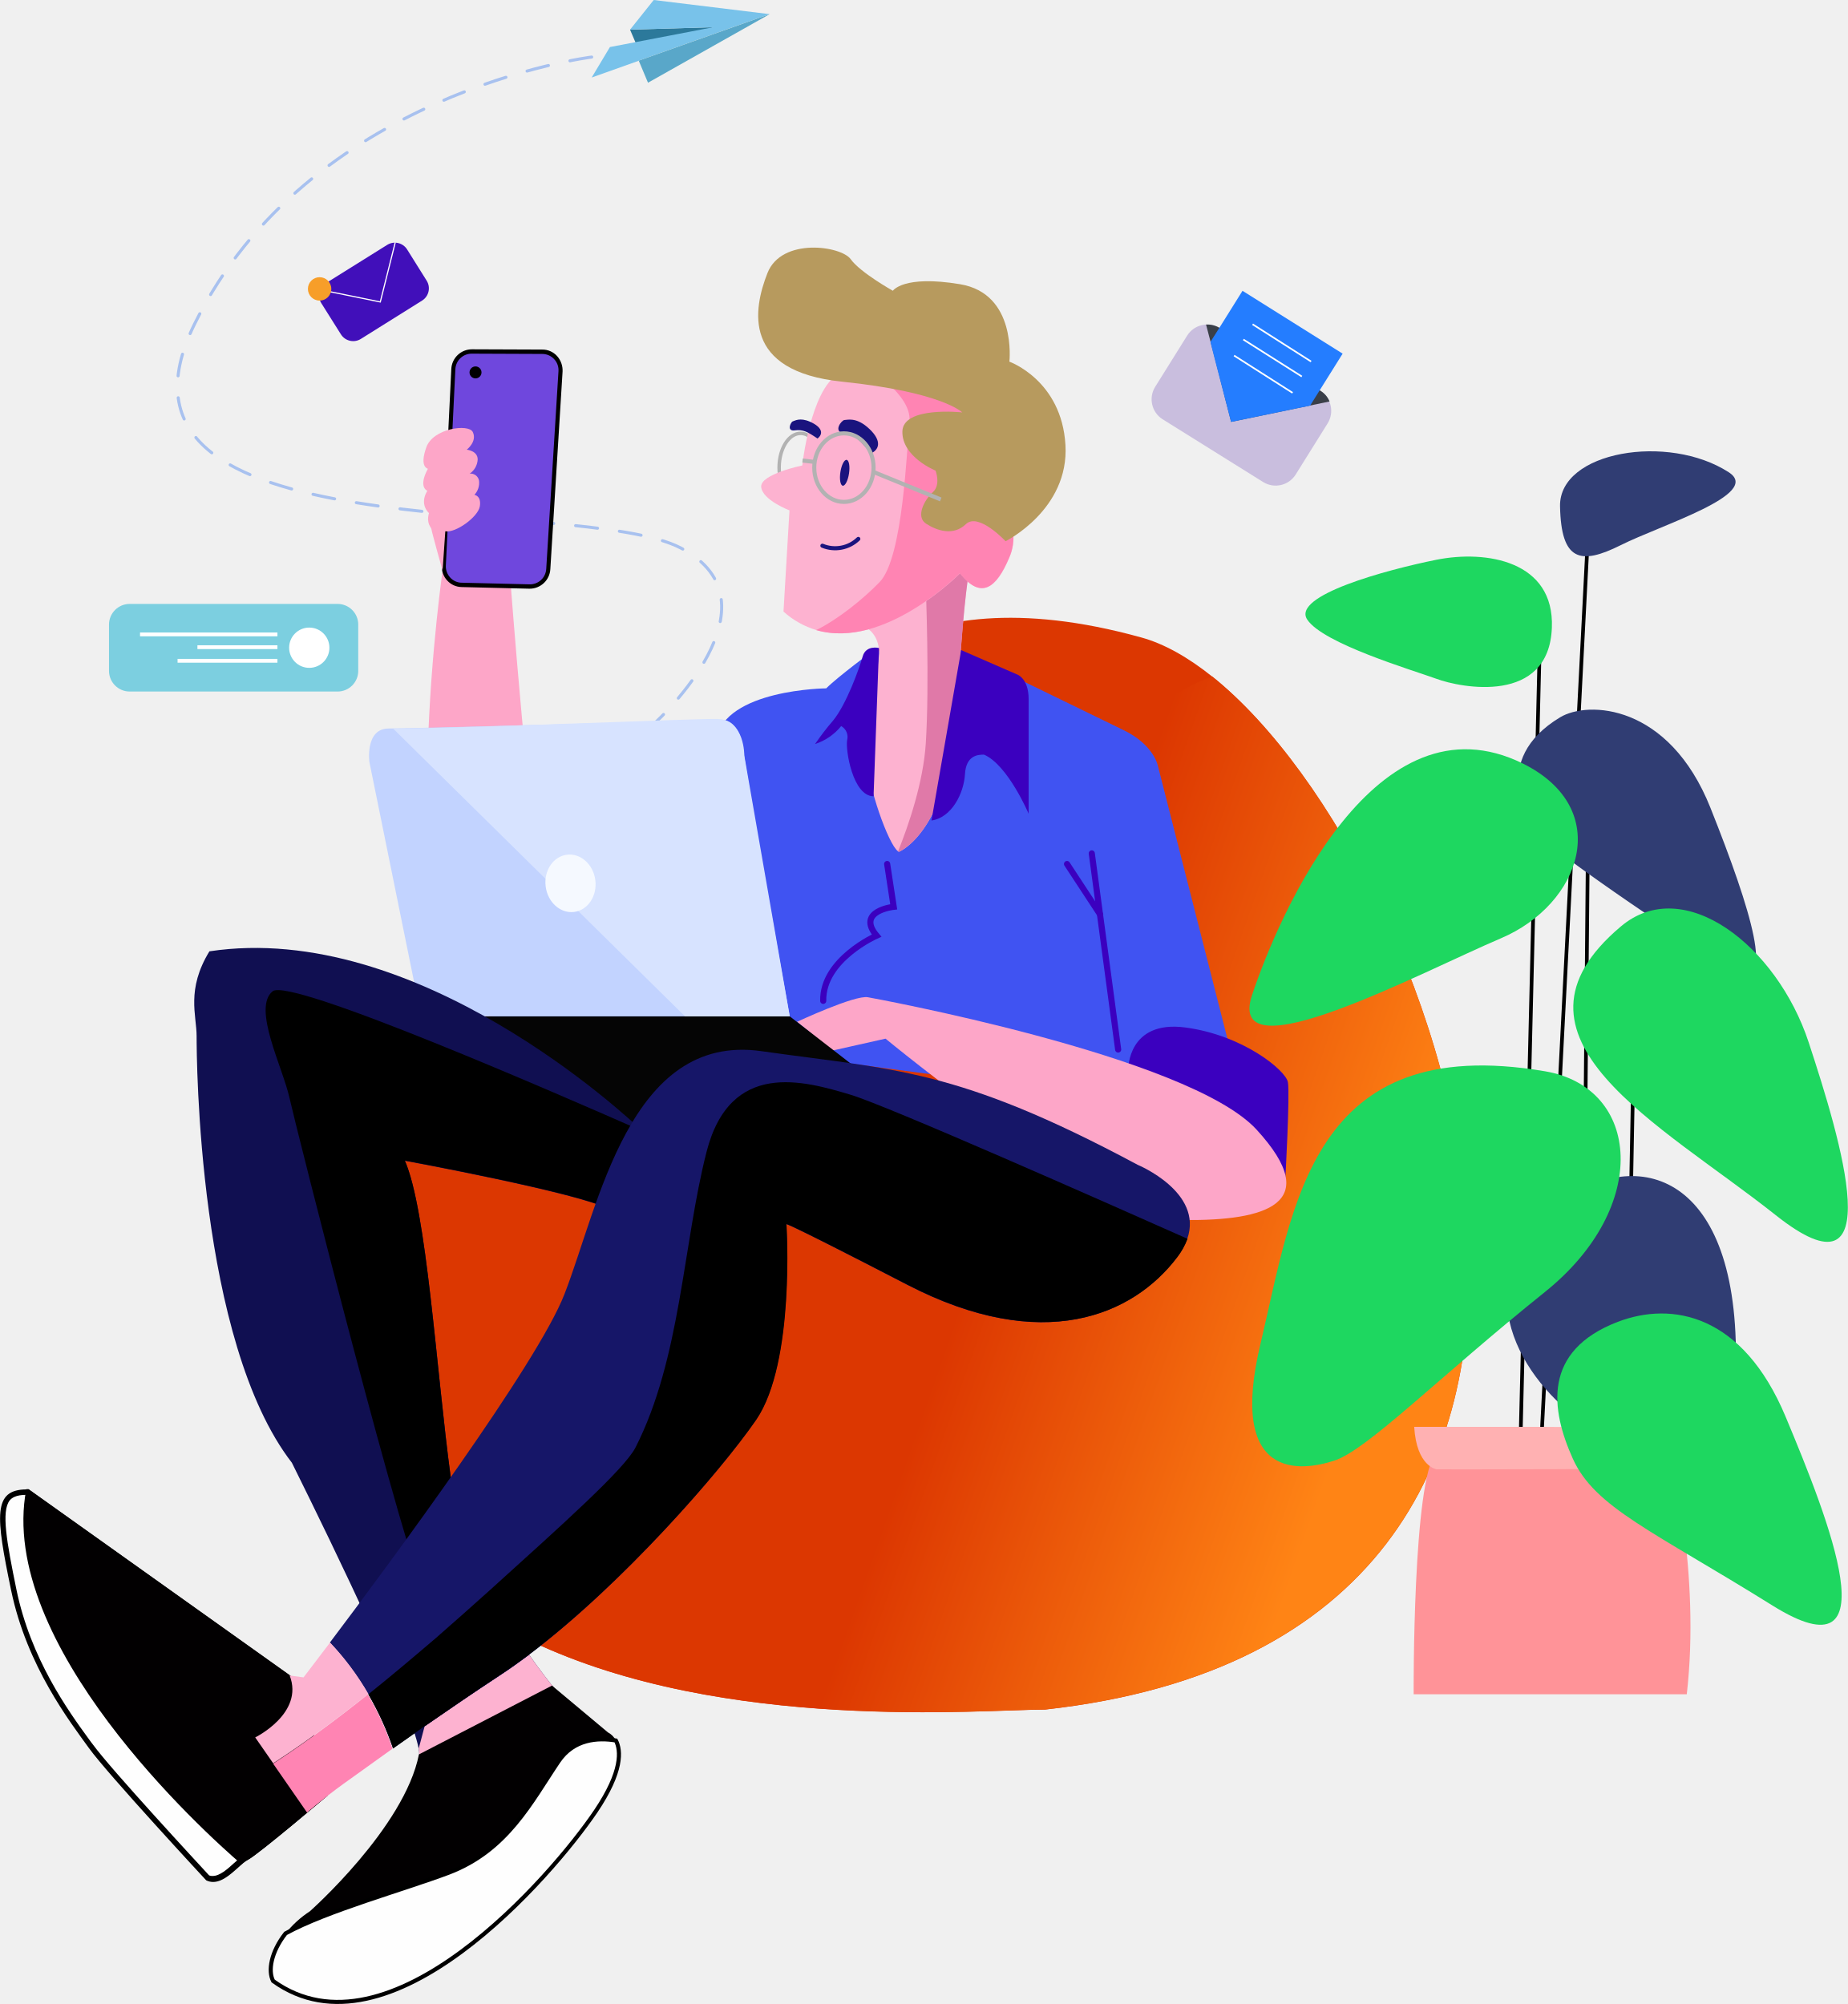
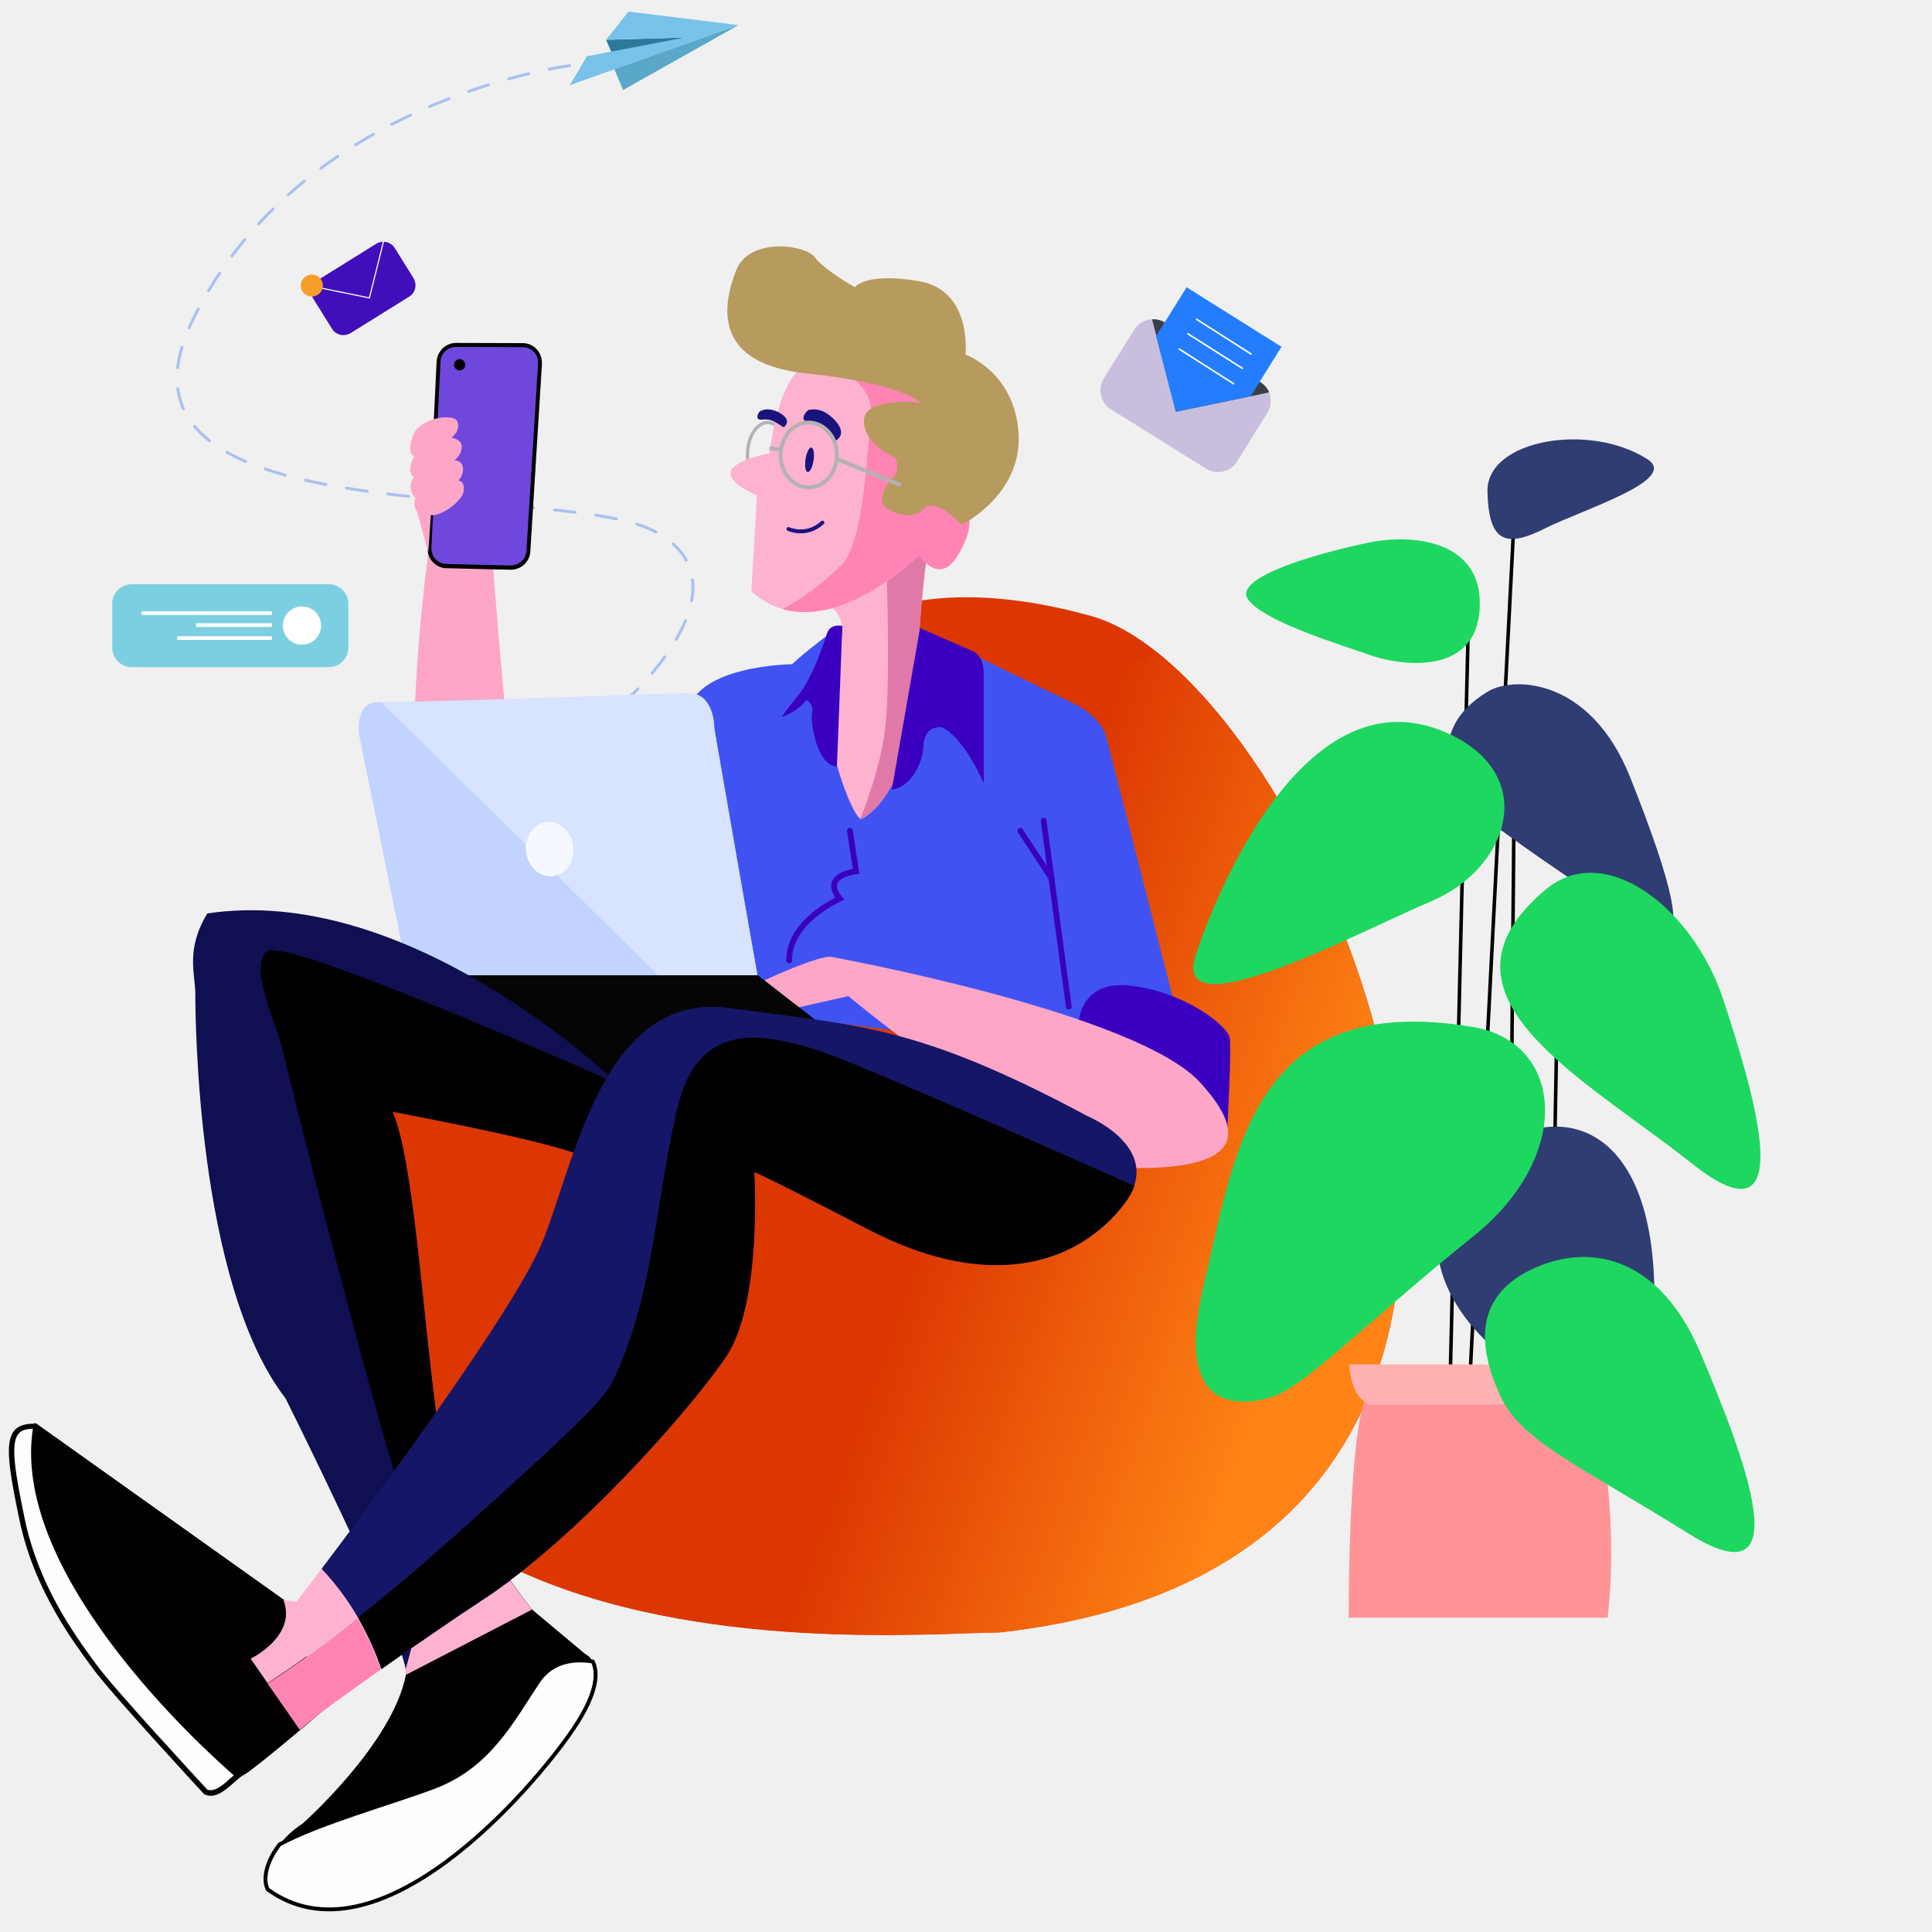
- <svg xmlns="http://www.w3.org/2000/svg" viewBox="0 0 906.58 983.35">
-   <defs>
-     <style>.cls-1{fill:#c9bede;}.cls-2{fill:#3a3f48;}.cls-3{fill:#247dff;}.cls-30,.cls-34,.cls-35,.cls-36,.cls-38,.cls-4,.cls-43,.cls-5{fill:none;}.cls-4,.cls-43{stroke:#fff;}.cls-29,.cls-30,.cls-35,.cls-36,.cls-4,.cls-43{stroke-miterlimit:10;}.cls-4{stroke-width:0.81px;}.cls-5{stroke:#a8c1ef;stroke-width:1.5px;stroke-dasharray:10.82;}.cls-34,.cls-36,.cls-38,.cls-5{stroke-linecap:round;}.cls-34,.cls-38,.cls-5{stroke-linejoin:round;}.cls-6,.cls-7{fill:#e4f2ea;}.cls-6{opacity:0.7;isolation:isolate;}.cls-8{fill:#2c799b;}.cls-9{fill:#78c2ea;}.cls-10{fill:#59a7c9;}.cls-11{fill:#7ccfe0;}.cls-12{fill:#fff;}.cls-13{fill:#fda6c8;}.cls-14{fill:#6f47dd;}.cls-15{fill:#dc3701;}.cls-16{fill:url(#linear-gradient);}.cls-17{fill:#4053f2;}.cls-18{fill:#3b00bf;}.cls-19{fill:#fdb2d0;}.cls-20{fill:#e079a8;}.cls-21{fill:#050505;}.cls-22{fill:#c2d3ff;}.cls-23{fill:#d7e3ff;}.cls-24{fill:#f5f9ff;}.cls-25{fill:#100f51;}.cls-26{fill:#161668;}.cls-27,.cls-29{fill:#fefefe;}.cls-28{fill:#020001;}.cls-29,.cls-38{stroke:#000;}.cls-29,.cls-34,.cls-35{stroke-width:2px;}.cls-30,.cls-35{stroke:#b2b2b2;}.cls-30{stroke-width:1.71px;}.cls-31{fill:#ff84b3;}.cls-32{fill:#1a137e;}.cls-33{fill:#b79a5e;}.cls-34{stroke:#1a137e;}.cls-36{stroke:#3b00bf;stroke-width:3px;}.cls-37{fill:#ff9398;}.cls-38{stroke-width:1.82px;}.cls-39{fill:#303d73;}.cls-40{fill:#ffb1b2;}.cls-41{fill:#1ed760;}.cls-42{fill:#410fba;}.cls-43{stroke-width:0.57px;}.cls-44{fill:#f79e29;}</style>
-     <linearGradient id="linear-gradient" x1="691.04" y1="454.71" x2="896.96" y2="382.6" gradientTransform="matrix(-1, 0, 0, 1, 1384.96, 208)" gradientUnits="userSpaceOnUse">
-       <stop offset="0.09" stop-color="#ff8415" />
-       <stop offset="1" stop-color="#dc3701" />
-     </linearGradient>
-   </defs>
-   <g id="Layer_2" data-name="Layer 2">
-     <g id="Layer_1-2" data-name="Layer 1">
-       <g id="Layer_2-2" data-name="Layer 2">
-         <path class="cls-1" d="M582.49,164.59a11.59,11.59,0,0,1,15.88-3.6l49.39,30.83a11.61,11.61,0,0,1,3.61,15.89l-15.75,25.23a11.6,11.6,0,0,1-15.89,3.6L570.34,205.7a11.59,11.59,0,0,1-3.6-15.88Z" />
-         <path class="cls-2" d="M596,175.67,604,207l31.64-6.54L652.3,197a11.08,11.08,0,0,0-4.4-5.21L598.51,161a11.57,11.57,0,0,0-6.81-1.74Z" />
-         <polygon class="cls-3" points="598.24 160.85 598.24 160.85 593.84 167.79 593.84 167.79 593.84 167.79 593.84 167.79 595.84 175.67 603.98 207.04 635.62 200.5 642.83 199.03 643.09 198.5 643.09 198.5 658.71 173.53 609.59 142.7 598.24 160.85" />
-         <line class="cls-4" x1="614.53" y1="159.12" x2="643.23" y2="177.4" />
-         <line class="cls-4" x1="609.99" y1="166.59" x2="638.69" y2="184.75" />
-         <line class="cls-4" x1="605.45" y1="174.47" x2="634.15" y2="192.76" />
-         <path class="cls-5" d="M290.29,28S151.46,45.25,95.39,159.12,283.21,242,334.2,269s-12.28,85.16-12.28,85.16" />
-         <polyline class="cls-6" points="317.92 40.58 377.59 6.94 313.38 29.77" />
-         <polygon class="cls-7" points="349.95 13.35 314.85 28.03 309.11 14.55 349.95 13.35" />
-         <polygon class="cls-8" points="349.95 13.35 314.85 28.03 309.11 14.55 349.95 13.35" />
-         <polygon class="cls-9" points="290.29 38.04 299.23 23.09 349.95 13.35 309.11 14.55 320.72 0 377.59 6.94 290.29 38.04" />
-         <polygon class="cls-7" points="313.38 29.77 317.92 40.58 377.59 6.94 313.38 29.77" />
-         <polygon class="cls-10" points="313.38 29.77 317.92 40.58 377.59 6.94 313.38 29.77" />
-         <path class="cls-11" d="M53.48,306.49a10.14,10.14,0,0,1,10.14-10.15h102a10.14,10.14,0,0,1,10.14,10.15v22.69a10.14,10.14,0,0,1-10.14,10.15h-102a10.14,10.14,0,0,1-10.14-10.15Z" />
-         <circle class="cls-12" cx="151.73" cy="317.83" r="9.88" />
-         <rect class="cls-12" x="68.7" y="310.36" width="67.41" height="1.87" />
-         <rect class="cls-12" x="96.86" y="316.63" width="39.25" height="1.87" />
-         <rect class="cls-12" x="87.12" y="323.31" width="48.99" height="1.87" />
-         <path class="cls-13" d="M369,372.7c6.41,8.54-22.16,45.12-22.16,45.12s-76.62,122.94-115.46,76.35-13.89-216.78-13.89-216.78l32.71,4.8s10.41,137.9,15.48,143.9,95.85-71.81,95.85-71.81A42.49,42.49,0,0,0,369,372.7Z" />
-         <path class="cls-14" d="M266,172.6l-34.44-.13a9,9,0,0,0-9.21,8.67l-4.67,96.25a9.1,9.1,0,0,0,8.94,9.61l33.11.8a9,9,0,0,0,9.34-8.54l6-96.92A9.23,9.23,0,0,0,266,172.6Z" />
-         <path d="M259.72,288.87l-33.11-.8a9.83,9.83,0,0,1-7.21-3.21,10.15,10.15,0,0,1-2.67-7.47l4.68-96.25a10.14,10.14,0,0,1,10.14-9.74h0l34.44.13a9.61,9.61,0,0,1,7.34,3.21,10.61,10.61,0,0,1,2.67,7.6l-6,96.92a10.16,10.16,0,0,1-10.28,9.61ZM223.41,181.14l-4.67,96.25a8.09,8.09,0,0,0,2.13,6,7.65,7.65,0,0,0,5.74,2.54l33.11.8a8,8,0,0,0,8.27-7.61l6-96.91h0a7.81,7.81,0,0,0-2.14-6,7.94,7.94,0,0,0-5.87-2.53l-34.57-.14h0A8,8,0,0,0,223.41,181.14Z" />
-         <circle cx="233.29" cy="182.74" r="2.94" />
-         <path class="cls-13" d="M209.12,219.59c-3.47,9.74.81,10.41.81,10.41-4.94,9.21-.27,10.81-.27,10.81-4.14,6.81.8,10.95.8,10.95-1.47,5.2,1.2,7.07,1.2,7.87s5.47,20.43,5.47,20.43l1.34-19.36c5.07.94,16.15-7.07,16.95-12.28s-2.67-5.61-2.67-5.61a8.6,8.6,0,0,0,2.27-6.94,4.2,4.2,0,0,0-4.54-3.47,9,9,0,0,0,3.87-6.81c.14-4.4-5.34-4.94-5.34-4.94s5.21-4,2.94-8.67C230,207.84,212.33,210.11,209.12,219.59Z" />
-         <path class="cls-15" d="M177.76,557.18,402.55,344.8s35.64-65.81,157.38-32c11.21,3.07,23,9.75,34.84,19.22,117.34,94.11,245,470.55-82,506.86-31,0-157.25,11.48-251.89-33.38A213.62,213.62,0,0,1,214.2,775.7C120.89,696.67,177.76,557,177.76,557.18Z" />
-         <path class="cls-16" d="M421.24,701.88c16.55-34.71,35.64-66,35.64-66S525,411.54,552.05,366.82c12.29-20.15,28.57-30,42.72-34.84,117.34,94.11,245,470.55-82,506.86-31,0-157.25,11.48-251.89-33.38C354.09,812.54,405.75,734.58,421.24,701.88Z" />
-         <path class="cls-17" d="M236.22,497.91l29.5-71.82L351.29,363c4.4-24.83,54.06-25.23,54.06-25.23,5.74-5.74,23.09-18.55,23.09-18.55h42.72s64.74,31.64,80,39,17,17.88,17,17.88L611.86,547.7Z" />
-         <path class="cls-18" d="M630.54,579.74l-77-55.13s-.26-24.17,28-20.43,49.25,21,50.32,26.83-1.34,48.73-1.34,48.73" />
-         <path class="cls-19" d="M424.57,307.69l28.84-37.38,23.49,1.87a42.27,42.27,0,0,0-1.07,5.07c-1.33,7.75-3.87,26.3-6.14,68.22C466.36,408.2,441,418,441,418s-.26-.13-.4-.27c-4.8-3.33-14.95-32.57-14.95-43.92,0-11.61,4.14-39.64,5.47-51S424.71,307.82,424.57,307.69Z" />
-         <path class="cls-20" d="M454.21,364.69c1.87-29.64,0-76.36,0-76.36l19-11.61,2.67.53c-1.33,7.75-3.87,26.3-6.14,68.22C466.36,408.2,441,418,441,418s-.26-.13-.4-.27C445.66,405.27,453,383.91,454.21,364.69Z" />
-         <path class="cls-13" d="M391.07,501.38l17.22,14.15,26.16-5.87s107.19,88.63,146.7,89,68.75-7.87,35.38-44.32-190.75-65-190.75-65C419.37,488.16,391.07,501.38,391.07,501.38Z" />
-         <polyline class="cls-21" points="387.46 498.71 206.59 498.71 254.64 559.71 461.55 556.11 387.46 498.71" />
-         <path class="cls-22" d="M190.7,357.48c8.55,0,86.64-2.14,131.09-3.34,18.15-.4,30.7-.8,30.7-.8s9.88-2.94,12.28,15.22,22.69,130.15,22.69,130.15H206.59L181.23,373.9S179,357.48,190.7,357.48Z" />
-         <path class="cls-23" d="M352.09,352.81c-8.41-.4-112.93,4.27-159.25,4.67L336.07,498.71h51.39L365.17,370.83S365.44,353.21,352.09,352.81Z" />
-         <ellipse class="cls-24" cx="279.89" cy="433.45" rx="12.28" ry="14.15" transform="translate(-51.91 38.32) rotate(-7.17)" />
-         <path class="cls-25" d="M102.74,466.81c101.71-15.36,204.5,80.62,212.77,88.5l.54.53L299,593.49c-13.61-7.88-100.38-23.9-100.38-23.9,10.81,24.56,15.35,102.12,22.56,155.51S274.4,831.36,274.4,831.36c-25.1-.53-54.73,33.1-54.73,33.1-1.73-5.2-14-3.47-14-3.47a12.79,12.79,0,0,0-.26-2.93c-3.74-20.16-40-95.58-62.21-140.3C97,658,96.46,518.73,96.46,508.45S91.26,485.63,102.74,466.81Z" />
-         <path class="cls-19" d="M208.32,847.11c11.62-8,24-16.55,36.85-25,4.8-3.07,9.61-6.54,14.41-10.15,8.41,12,14.82,19.36,14.82,19.36-25.1-.53-54.73,33.1-54.73,33.1-1.73-5.2-14-3.47-14-3.47a12.79,12.79,0,0,0-.26-2.93C206.32,854.72,207.26,851,208.32,847.11Z" />
-         <path d="M210.73,788.78C199.11,766.49,145.32,553.57,142,538.62s-18.29-43.92-8.28-52.19c8.55-7.08,141.77,51.12,181.81,68.74l.54.54L299,593.35c-13.61-7.87-100.38-23.89-100.38-23.89C209.39,594,213.93,671.58,221.14,725c2.54,19.36,10.28,38.71,19.09,55.4a293.14,293.14,0,0,0,19.35,31.5c-4.94,3.61-9.74,7.08-14.41,10.15-12.82,8.41-25.23,17-36.85,25,3.34-13.62,6.41-30.17,5.74-43.39A37.18,37.18,0,0,0,210.73,788.78Z" />
-         <path class="cls-26" d="M276.94,635c16.82-43.12,31.9-128.41,96.64-119.2s95.45,8,184.61,55.79c0,0,32.31,13.35,24.3,36.31a34.91,34.91,0,0,1-5.07,9.08c-21.63,28.57-65.95,47.79-132.29,13.48s-59.4-29.63-59.4-29.63,4.4,67.68-14.82,95.84-76.62,93.18-125.74,125.48c-18.69,12.28-37,24.83-52.33,35.77-3.74-10.94-12.55-32.43-31-51.92C191.77,766.35,263.85,668.91,276.94,635Z" />
-         <path d="M214.06,803.59c8.95-7.87,17.76-15.61,26.17-23.22,35.37-32,66.07-59.4,71.55-70.08,22.29-43.79,23.22-99.45,34.84-145s48.05-34.84,70.48-28.17c18,5.34,124.68,52.6,165.52,70.75a34.61,34.61,0,0,1-5.07,9.08c-21.62,28.57-65.94,47.79-132.29,13.48s-59.4-29.63-59.4-29.63,4.41,67.68-14.81,95.84C353.56,722,305.1,777.56,259.58,811.87c-4.94,3.61-9.74,7.08-14.41,10.15-12.82,8.41-25.23,17-36.85,25-5.34,3.87-10.54,7.47-15.48,10.94a144.5,144.5,0,0,0-12.15-26.56C191.91,822.42,203.12,812.94,214.06,803.59Z" />
-         <path class="cls-27" d="M102.07,921.46C98.73,918,53.61,869.4,44.8,857c-.67-.8-1.33-1.74-2-2.67C32.79,840.44,14,814.67,6.89,780.1,2.09,756.87-.72,741.26,4,735.52c1.74-2.14,4.54-3.21,9.08-3.21h.54l133.75,95.31,11.75,53.13c-11.75,9.88-34,28.43-38,30.57a26.3,26.3,0,0,0-3.47,2.54c-.66.53-1.2,1.06-1.87,1.6-3.47,3.07-7.34,6.54-11.34,6.54A4.41,4.41,0,0,1,102.07,921.46Z" />
-         <path d="M12.9,733.51h0L146,828.29l11.48,51.79c-13.35,11.35-33.51,28-37.11,29.9a16.94,16.94,0,0,0-3.74,2.67c-.67.54-1.2,1.07-1.87,1.61-3.2,2.93-6.94,6.27-10.41,6.27a3.92,3.92,0,0,1-1.74-.27c-4.67-5.07-48.32-52.19-57-64.2-.66-.81-1.33-1.74-2-2.67C33.59,839.64,15,814,8,779.7c-4.67-22.83-7.48-38.18-3.2-43.52.93-1.06,2.8-2.67,8.14-2.67h0m0-2.67c-16.42.14-15.09,12.95-7.48,49.53,7.75,37.24,28.84,64.47,38.18,77.42s57.53,64.88,57.53,64.88a7.72,7.72,0,0,0,3.34.8c5.21,0,10-5.08,14-8.55a16.1,16.1,0,0,1,3.33-2.4c5.34-2.94,38.85-31.37,38.85-31.37l-12.15-54.46L14,730.84Z" />
-         <path class="cls-28" d="M12.9,730.71H14l134.55,95.84L160.67,881s-33.51,28.56-38.85,31.37a15.74,15.74,0,0,0-3.33,2.4C99.8,898.77-1.65,806.53,12.9,730.71Z" />
-         <path class="cls-28" d="M140.11,948.7A49.89,49.89,0,0,1,152,937.88s46.46-41.11,53.53-77l65.28-33.77,27.49,23a8.71,8.71,0,0,1,3.88,4c2.53,4.94,3.33,15.09-9.88,34.71C270.8,920.53,190.84,1013,134,972.06,131.44,967.12,132.9,957.91,140.11,948.7Z" />
-         <path class="cls-29" d="M140.11,948.7c20.16-11.08,58.07-21.5,80-29.77C248.9,908,260.65,884.09,274,864.33c7.48-11.08,19.36-11.75,28.17-10.28,2.53,4.94,3.33,15.09-9.88,34.71C270.8,920.53,190.84,1013,134,972.06,131.44,967.12,132.9,957.91,140.11,948.7Z" />
-         <path class="cls-18" d="M471.56,319,457,402.6c9.88-1.34,15.89-13.35,16.42-22.69s6.41-9.62,9.34-9.62c11.75,5.08,21.9,29,21.9,29v-56.2c0-10.68-6-12.28-6-12.28Z" />
-         <path class="cls-18" d="M428.58,390.72c-10.15,0-13.88-22.69-12.95-27.63a6.1,6.1,0,0,0-2.94-6.81,27.47,27.47,0,0,1-12.81,8.81,126.59,126.59,0,0,1,8.81-11.48c6.54-7.88,12.95-25.76,14.55-31.5s8-4.14,8-4.14Z" />
-         <ellipse class="cls-30" cx="392.8" cy="229.46" rx="10.55" ry="16.82" />
-         <path class="cls-19" d="M373.45,238.94c-.54-6.27,20.15-10.54,20.15-10.54s4-36.85,17.63-44.85L434.32,187l56.2,8.54,1.33,53.13a24.09,24.09,0,0,1,3.34,25c-6.14,14.55-13.62,21-24.16,7.61,0,0-36.85,37.64-70.48,27.9a42,42,0,0,1-16.16-9.08l2.94-49.66S374,245.35,373.45,238.94Z" />
-         <path class="cls-31" d="M431.52,285.66C443.13,273.78,444.86,220,446.2,207c.8-7.74-6.28-15.35-12-20l56.2,8.54,1.34,53.13a24.09,24.09,0,0,1,3.34,25c-6.15,14.55-13.62,21-24.17,7.61,0,0-36.84,37.64-70.48,27.9C411,304,423.37,294.07,431.52,285.66Z" />
-         <path class="cls-32" d="M388.93,206.77c-.93.27-3.2,4.94.94,4.41s6.27.66,11.21,4c3.07-2.4,2.27-5.6-3.74-8.27C392.4,204.77,389.87,206.51,388.93,206.77Z" />
-         <path class="cls-33" d="M473.83,257.23c-6.14,5.87-14.15,3.2-19.49-.27s-.67-11.88,3.34-15.48S459,230.93,459,230.93s-16.55-6.67-16.28-19.22,29.37-9.34,29.37-9.34-9.75-10-59-15.09S369.58,151.64,376.52,134s36.17-13.35,40.85-6.81,20.69,15.49,20.69,15.49,5.07-7.88,33-3.21,24.16,38,24.16,38,25.63,9.08,27.5,40.85-29.37,47.25-29.37,47.25S480,251.22,473.83,257.23Z" />
-         <path class="cls-32" d="M414.3,206.1c-1.34,0-5.88,5.74-.27,6.55s8,3.33,13.21,9.87c4.94-2.27,5.08-7.2-1.87-13.08C419.63,204.64,415.63,206.1,414.3,206.1Z" />
-         <path class="cls-34" d="M421.1,264.44a16.37,16.37,0,0,1-17.62,3.34" />
-         <line class="cls-35" x1="428.58" y1="231.6" x2="461.55" y2="245.08" />
-         <line class="cls-35" x1="393.74" y1="225.99" x2="399.61" y2="226.66" />
-         <ellipse class="cls-35" cx="414.03" cy="229.46" rx="14.55" ry="16.82" />
-         <ellipse class="cls-32" cx="414.39" cy="231.97" rx="6.41" ry="2.14" transform="translate(123.42 607.29) rotate(-81.45)" />
-         <line class="cls-36" x1="535.64" y1="418.75" x2="548.58" y2="514.99" />
-         <line class="cls-36" x1="539.77" y1="448.78" x2="523.49" y2="423.96" />
-         <path class="cls-36" d="M403.88,491.1c-.4-20.29,26.17-32,26.17-32-10.15-12.14,8.41-14.15,8.41-14.15l-3.21-21" />
-         <path class="cls-31" d="M180.43,831.49a135.76,135.76,0,0,1,12.14,26.57c-7.87,5.6-15.08,10.81-21.22,15.22l-2.81,2c-11.34,8.27-17.88,14.15-17.88,14.15L134,865.4C148.92,855.65,164.81,844,180.43,831.49Z" />
-         <path class="cls-19" d="M142.11,822.15l6.81.93s4.94-6.54,13-17.08a132.2,132.2,0,0,1,18.82,25.23c-16,12.68-31.9,24.42-46.72,34l-8.81-12.69S149.32,840.7,142.11,822.15Z" />
-         <path class="cls-37" d="M819.7,712.82H704.63C693,725.5,693.55,831.36,693.55,831.36h134C834.38,772.09,819.7,712.82,819.7,712.82Z" />
-         <line class="cls-38" x1="746.15" y1="700.14" x2="755.49" y2="313.03" />
-         <line class="cls-38" x1="756.56" y1="700.14" x2="778.98" y2="264.44" />
-         <line class="cls-38" x1="801.14" y1="534.48" x2="798.07" y2="696.67" />
-         <line class="cls-38" x1="776.45" y1="700.14" x2="778.98" y2="419.15" />
-         <path class="cls-39" d="M756.56,411.27c7.74,8,75.42,54.87,94.91,64.75s8.14-28.3-12.28-79.56S779,343.73,765.37,352C730.66,373,748.81,403.27,756.56,411.27Z" />
-         <path class="cls-39" d="M851.47,675.58c3.87-98.65-46.72-113.33-83.7-86.9C672.06,657.16,847.6,774.23,851.47,675.58Z" />
-         <path class="cls-40" d="M693.82,700.14C695,719.76,704.9,721,704.9,721s116,.26,122.81-1.34S836,700.14,836,700.14s-20.15.54-79.42,0Z" />
-         <path class="cls-41" d="M771.64,715.76c10.81,24,39.11,35.37,98,72.08s27.5-42.18,6.41-92.64-55.8-56.73-82.36-46.58C756.56,662.9,760.83,691.73,771.64,715.76Z" />
-         <path class="cls-41" d="M618.4,659.43C602.25,727,638.55,722,654.71,716.69S706.1,675.58,758,633.93s47-100.25,0-108.26C642.83,506.05,634.55,591.88,618.4,659.43Z" />
-         <path class="cls-41" d="M871.22,596.29c56.87,45.12,31.77-37.24,16.15-84.77s-61.4-83-92.23-56.86C730.79,509,814.36,551.17,871.22,596.29Z" />
-         <path class="cls-41" d="M614.26,488.3c-13.35,40.18,82.9-11.22,122.14-27.9s55.53-63.41,10.81-85.7C675.13,339.06,627.61,448.25,614.26,488.3Z" />
-         <path class="cls-41" d="M704.63,333.05c-12.15-4.4-55.4-17.22-63.27-29s38.71-24.42,63.27-29.36,58.07.53,56.73,33.37C759.89,345.87,716.78,337.59,704.63,333.05Z" />
-         <path class="cls-39" d="M795.14,267.51c-19.76,9.88-29.24,7.87-29.77-19.09s53.13-35.91,82.76-16.69C864.82,242.41,814.76,257.63,795.14,267.51Z" />
-         <path class="cls-42" d="M157.6,148.71a7.1,7.1,0,0,1,2.27-9.75L190,120.14a7.09,7.09,0,0,1,9.74,2.27l9.61,15.35a7.09,7.09,0,0,1-2.27,9.74L177,166.33a7.1,7.1,0,0,1-9.74-2.27Z" />
-         <polyline class="cls-43" points="157.06 142.16 186.57 148.17 193.91 118.94" />
-         <circle class="cls-44" cx="156.8" cy="141.76" r="5.74" />
+ <svg xmlns="http://www.w3.org/2000/svg" version="1.1" id="Layer_1" x="0px" y="0px" viewBox="0 0 1000 1000" style="enable-background:new 0 0 1000 1000;" xml:space="preserve">
+   <style type="text/css">
+ 	.st0{fill:#C9BEDE;}
+ 	.st1{fill:#3A3F48;}
+ 	.st2{fill:#247DFF;}
+ 	.st3{fill:none;stroke:#FFFFFF;stroke-width:0.809;stroke-miterlimit:10;}
+ 	
+ 		.st4{fill:none;stroke:#A8C1EF;stroke-width:1.5;stroke-linecap:round;stroke-linejoin:round;stroke-miterlimit:10;stroke-dasharray:10.819;}
+ 	.st5{opacity:0.7;fill:#E4F2EA;enable-background:new    ;}
+ 	.st6{fill:#E4F2EA;}
+ 	.st7{fill:#2C799B;}
+ 	.st8{fill:#78C2EA;}
+ 	.st9{fill:#59A7C9;}
+ 	.st10{fill:#7CCFE0;}
+ 	.st11{fill:#FFFFFF;}
+ 	.st12{fill:#FDA6C8;}
+ 	.st13{fill:#6F47DD;}
+ 	.st14{fill:#DC3701;}
+ 	.st15{fill:url(#SVGID_1_);}
+ 	.st16{fill:#4053F2;}
+ 	.st17{fill:#3B00BF;}
+ 	.st18{fill:#FDB2D0;}
+ 	.st19{fill:#E079A8;}
+ 	.st20{fill:#050505;}
+ 	.st21{fill:#C2D3FF;}
+ 	.st22{fill:#D7E3FF;}
+ 	.st23{fill:#F5F9FF;}
+ 	.st24{fill:#100F51;}
+ 	.st25{fill:#161668;}
+ 	.st26{fill:#FEFEFE;}
+ 	.st27{fill:#020001;}
+ 	.st28{fill:#FEFEFE;stroke:#000000;stroke-width:2;stroke-miterlimit:10;}
+ 	.st29{fill:none;stroke:#B2B2B2;stroke-width:1.709;stroke-miterlimit:10;}
+ 	.st30{fill:#FF84B3;}
+ 	.st31{fill:#1A137E;}
+ 	.st32{fill:#B79A5E;}
+ 	.st33{fill:none;stroke:#1A137E;stroke-width:2;stroke-linecap:round;stroke-linejoin:round;stroke-miterlimit:10;}
+ 	.st34{fill:none;stroke:#B2B2B2;stroke-width:2;stroke-miterlimit:10;}
+ 	.st35{fill:none;stroke:#3B00BF;stroke-width:3;stroke-linecap:round;stroke-miterlimit:10;}
+ 	.st36{fill:#FF9398;}
+ 	.st37{fill:none;stroke:#000000;stroke-width:1.823;stroke-linecap:round;stroke-linejoin:round;stroke-miterlimit:10;}
+ 	.st38{fill:#303D73;}
+ 	.st39{fill:#FFB1B2;}
+ 	.st40{fill:#1ED760;}
+ 	.st41{fill:#410FBA;}
+ 	.st42{fill:none;stroke:#FFFFFF;stroke-width:0.568;stroke-miterlimit:10;}
+ 	.st43{fill:#F79E29;}
+ </style>
+   <g id="Layer_3">
+ </g>
+   <g id="sketchvalley">
+ </g>
+   <g id="Layer_2_1_">
+     <g>
+       <g>
+         <path class="st0" d="M587.1,170.6c3.3-5.3,10.5-6.9,15.9-3.6l49.4,30.8c5.3,3.3,6.9,10.5,3.6,15.9L640.2,239     c-3.3,5.3-10.5,6.9-15.9,3.6l-49.4-30.8c-5.3-3.3-6.9-10.5-3.6-15.9L587.1,170.6z" />
+         <path class="st1" d="M600.6,181.7l8,31.4l31.6-6.5l16.7-3.5c-0.8-2.1-2.4-3.9-4.4-5.2L603.1,167c-2.1-1.3-4.5-1.9-6.8-1.7     L600.6,181.7z" />
+         <polygon class="st2" points="602.8,166.9 602.8,166.9 598.4,173.8 598.4,173.8 598.4,173.8 598.4,173.8 600.4,181.7 608.6,213.1      640.2,206.5 647.4,205 647.7,204.5 647.7,204.5 663.3,179.5 614.2,148.7    " />
+         <line class="st3" x1="619.1" y1="165.1" x2="647.8" y2="183.4" />
+         <line class="st3" x1="614.6" y1="172.6" x2="643.3" y2="190.8" />
+         <line class="st3" x1="610.1" y1="180.5" x2="638.8" y2="198.8" />
+       </g>
+       <path class="st4" d="M294.9,34c0,0-138.8,17.2-194.9,131.1S287.8,248,338.8,275c51,27-12.3,85.2-12.3,85.2" />
+       <g>
+         <polyline class="st5" points="322.5,46.6 382.2,13 318,35.8    " />
+         <polygon class="st6" points="354.6,19.4 319.5,34 313.7,20.6    " />
+         <polygon class="st7" points="354.6,19.4 319.5,34 313.7,20.6    " />
+         <polygon class="st8" points="294.9,44.1 303.8,29.1 354.6,19.4 313.7,20.6 325.3,6 382.2,13    " />
+         <polygon class="st6" points="318,35.8 322.5,46.6 382.2,13    " />
+         <polygon class="st9" points="318,35.8 322.5,46.6 382.2,13    " />
+       </g>
+       <g>
+         <path class="st10" d="M58.1,312.5c0-5.6,4.5-10.1,10.1-10.1h102c5.6,0,10.1,4.5,10.1,10.1v22.7c0,5.6-4.5,10.1-10.1,10.1h-102     c-5.6,0-10.1-4.5-10.1-10.1V312.5z" />
+         <circle class="st11" cx="156.3" cy="323.8" r="9.9" />
+         <rect x="73.3" y="316.4" class="st11" width="67.4" height="1.9" />
+         <rect x="101.5" y="322.6" class="st11" width="39.2" height="1.9" />
+         <rect x="91.7" y="329.3" class="st11" width="49" height="1.9" />
+       </g>
+       <g>
+         <path class="st12" d="M373.7,378.7c6.4,8.5-22.2,45.1-22.2,45.1S274.9,546.8,236,500.2s-13.9-216.8-13.9-216.8l32.7,4.8     c0,0,10.4,137.9,15.5,143.9c5.1,6,95.8-71.8,95.8-71.8S367.4,370.4,373.7,378.7z" />
+         <g>
+           <path class="st13" d="M270.6,178.6l-34.4-0.1c-4.9-0.1-8.9,3.7-9.2,8.7l-4.7,96.2c-0.3,5.2,3.7,9.5,8.9,9.6l33.1,0.8      c4.9,0.1,9.1-3.6,9.3-8.5l6-96.9C280.1,183.2,275.8,178.7,270.6,178.6z" />
+           <path d="M264.3,294.9l-33.1-0.8c-2.8,0-5.3-1.2-7.2-3.2c-1.9-2-2.8-4.7-2.7-7.5l4.7-96.2c0.3-5.5,4.7-9.7,10.1-9.7l0,0l34.4,0.1      c2.8,0,5.5,1.1,7.3,3.2c1.9,2.1,2.8,4.8,2.7,7.6l-6,96.9C274.3,290.7,269.8,294.9,264.3,294.9      C264.5,294.9,264.3,294.9,264.3,294.9z M228,187.2l-4.7,96.2c-0.1,2.3,0.7,4.4,2.1,6c1.5,1.6,3.5,2.5,5.7,2.5l33.1,0.8      c4.4,0.1,8-3.2,8.3-7.6l6-96.9l0,0c0.1-2.1-0.5-4.4-2.1-6c-1.5-1.6-3.6-2.5-5.9-2.5l-34.6-0.1l0,0      C231.8,179.5,228.1,182.9,228,187.2z" />
+         </g>
+         <circle cx="237.9" cy="188.8" r="2.9" />
+         <path class="st12" d="M213.7,225.6c-3.5,9.7,0.8,10.4,0.8,10.4c-4.9,9.2-0.3,10.8-0.3,10.8c-4.1,6.8,0.8,10.9,0.8,10.9     c-1.5,5.2,1.2,7.1,1.2,7.9s5.5,20.4,5.5,20.4l1.3-19.4c5.1,0.9,16.2-7.1,17-12.3c0.8-5.2-2.7-5.6-2.7-5.6s2.9-2.9,2.3-6.9     c-0.8-3.9-4.5-3.5-4.5-3.5s3.7-2.4,3.9-6.8c0.1-4.4-5.3-4.9-5.3-4.9s5.2-4,2.9-8.7C234.6,213.9,216.9,216.1,213.7,225.6z" />
+         <path class="st14" d="M182.4,563.2l224.8-212.4c0,0,35.6-65.8,157.4-32c11.2,3.1,23,9.7,34.8,19.2     c117.3,94.1,244.9,470.5-82,506.9c-31,0-157.2,11.5-251.9-33.4c-16.8-8-32.6-17.8-46.7-29.8C125.5,702.7,182.4,563.1,182.4,563.2     z" />
+         <linearGradient id="SVGID_1_" gradientUnits="userSpaceOnUse" x1="695.651" y1="460.725" x2="901.565" y2="388.611" gradientTransform="matrix(-1 0 0 1 1394.174 208)">
+           <stop offset="9.327463e-02" style="stop-color:#FF8415" />
+           <stop offset="1" style="stop-color:#DC3701" />
+         </linearGradient>
+         <path class="st15" d="M425.8,707.9c16.6-34.7,35.6-65.9,35.6-65.9s68.1-224.4,95.2-269.1c12.3-20.2,28.6-30,42.7-34.8     c117.3,94.1,244.9,470.5-82,506.9c-31,0-157.2,11.5-251.9-33.4C358.7,818.6,410.4,740.6,425.8,707.9z" />
+         <path class="st16" d="M240.8,503.9l29.5-71.8l85.6-63.1c4.4-24.8,54.1-25.2,54.1-25.2c5.7-5.7,23.1-18.6,23.1-18.6h42.7     c0,0,64.7,31.6,80,39c15.1,7.2,17,17.9,17,17.9l43.8,171.7L240.8,503.9z" />
+         <path class="st17" d="M635.2,585.8l-77-55.1c0,0-0.3-24.2,28-20.4c28.3,3.7,49.3,21,50.3,26.8S635.2,585.8,635.2,585.8" />
+         <path class="st18" d="M429.2,313.7l28.8-37.4l23.5,1.9c0,0-0.4,1.2-1.1,5.1c-1.3,7.7-3.9,26.3-6.1,68.2     c-3.3,62.7-28.7,72.5-28.7,72.5c-0.1-0.1-0.3-0.1-0.4-0.3c-4.8-3.3-15-32.6-15-43.9c0-11.6,4.1-39.6,5.5-51     C437.1,317.4,429.3,313.8,429.2,313.7z" />
+         <path class="st19" d="M458.8,370.7c1.9-29.6,0-76.4,0-76.4l19-11.6l2.7,0.5c-1.3,7.7-3.9,26.3-6.1,68.2     c-3.3,62.7-28.7,72.5-28.7,72.5c-0.1-0.1-0.3-0.1-0.4-0.3C450.3,411.3,457.6,389.9,458.8,370.7z" />
+         <path class="st12" d="M395.7,507.4l17.2,14.1l26.2-5.9c0,0,107.2,88.6,146.7,89c39.5,0.4,68.7-7.9,35.4-44.3s-190.8-65-190.8-65     C424,494.2,395.7,507.4,395.7,507.4z" />
+         <polyline class="st20" points="392.1,504.7 211.2,504.7 259.3,565.7 466.2,562.1 392.1,504.7    " />
+         <path class="st21" d="M195.3,363.5c8.5,0,86.6-2.1,131.1-3.3c18.2-0.4,30.7-0.8,30.7-0.8s9.9-2.9,12.3,15.2     s22.7,130.2,22.7,130.2H211.2l-25.4-124.8C185.8,379.9,183.6,363.5,195.3,363.5z" />
+         <path class="st22" d="M356.7,358.8c-8.4-0.4-112.9,4.3-159.3,4.7l143.2,141.2h51.4l-22.3-127.9     C369.8,376.8,370,359.2,356.7,358.8z" />
+         <ellipse transform="matrix(0.9922 -0.1248 0.1248 0.9922 -52.6198 38.9403)" class="st23" cx="284.5" cy="439.5" rx="12.3" ry="14.1" />
+         <path class="st24" d="M107.3,472.8c101.7-15.4,204.5,80.6,212.8,88.5c0.4,0.4,0.5,0.5,0.5,0.5l-17.1,37.6     c-13.6-7.9-100.4-23.9-100.4-23.9c10.8,24.6,15.4,102.1,22.6,155.5C233,784.4,279,837.4,279,837.4c-25.1-0.5-54.7,33.1-54.7,33.1     c-1.7-5.2-14-3.5-14-3.5c0-0.8,0-1.7-0.3-2.9c-3.7-20.2-40-95.6-62.2-140.3c-46.2-59.8-46.7-199-46.7-209.3     C101.1,504.2,95.9,491.6,107.3,472.8z" />
+         <path class="st18" d="M212.9,853.1c11.6-8,24-16.6,36.8-25c4.8-3.1,9.6-6.5,14.4-10.1c8.4,12,14.8,19.4,14.8,19.4     c-25.1-0.5-54.7,33.1-54.7,33.1c-1.7-5.2-14-3.5-14-3.5c0-0.8,0-1.7-0.3-2.9C210.9,860.7,211.9,857,212.9,853.1z" />
+         <path d="M215.3,794.8c-11.6-22.3-65.4-235.2-68.7-250.2s-18.3-43.9-8.3-52.2c8.5-7.1,141.8,51.1,181.8,68.7     c0.4,0.4,0.5,0.5,0.5,0.5l-17.1,37.6c-13.6-7.9-100.4-23.9-100.4-23.9C214,600,218.5,677.6,225.7,731     c2.5,19.4,10.3,38.7,19.1,55.4c6.4,12.1,13.3,23,19.4,31.5c-4.9,3.6-9.7,7.1-14.4,10.1c-12.8,8.4-25.2,17-36.8,25     c3.3-13.6,6.4-30.2,5.7-43.4C218.4,803.9,217.3,798.8,215.3,794.8z" />
+         <path class="st25" d="M281.5,641c16.8-43.1,31.9-128.4,96.6-119.2c64.7,9.1,95.4,8,184.6,55.8c0,0,32.3,13.3,24.3,36.3     c-1.1,2.9-2.7,5.9-5.1,9.1c-21.6,28.6-65.9,47.8-132.3,13.5c-66.3-34.4-59.4-29.6-59.4-29.6s4.4,67.7-14.8,95.8     c-19.2,28.2-76.6,93.2-125.7,125.5c-18.7,12.3-37,24.8-52.3,35.8c-3.7-10.9-12.5-32.4-31-51.9C196.4,772.4,268.5,674.9,281.5,641     z" />
+         <path d="M218.7,809.6c8.9-7.9,17.8-15.6,26.2-23.2c35.4-32,66.1-59.4,71.5-70.1c22.3-43.8,23.2-99.4,34.8-145     c11.6-45.5,48.1-34.8,70.5-28.2c18,5.3,124.7,52.6,165.5,70.7c-1.1,2.9-2.7,5.9-5.1,9.1c-21.6,28.6-65.9,47.8-132.3,13.5     c-66.3-34.4-59.4-29.6-59.4-29.6s4.4,67.7-14.8,95.8c-17.5,25.4-65.9,80.9-111.5,115.2c-4.9,3.6-9.7,7.1-14.4,10.1     c-12.8,8.4-25.2,17-36.8,25c-5.3,3.9-10.5,7.5-15.5,10.9c-2.1-6.3-5.9-15.9-12.1-26.6C196.5,828.4,207.7,819,218.7,809.6z" />
+         <g>
+           <path class="st26" d="M106.7,927.5c-3.3-3.5-48.5-52.1-57.3-64.5c-0.7-0.8-1.3-1.7-2-2.7c-10-13.9-28.8-39.6-35.9-74.2      c-4.8-23.2-7.6-38.8-2.9-44.6c1.7-2.1,4.5-3.2,9.1-3.2c0,0,0.4,0,0.5,0l133.8,95.3l11.7,53.1c-11.7,9.9-34,28.4-38,30.6      c-0.9,0.5-2,1.3-3.5,2.5c-0.7,0.5-1.2,1.1-1.9,1.6c-3.5,3.1-7.3,6.5-11.3,6.5C108.1,928,107.3,927.9,106.7,927.5z" />
+           <path d="M17.5,739.5C17.6,739.5,17.6,739.5,17.5,739.5l133.1,94.8l11.5,51.8c-13.3,11.3-33.5,28-37.1,29.9      c-1.1,0.5-2.3,1.3-3.7,2.7c-0.7,0.5-1.2,1.1-1.9,1.6c-3.2,2.9-6.9,6.3-10.4,6.3c-0.5,0-1.2,0-1.7-0.3      c-4.7-5.1-48.3-52.2-57-64.2c-0.7-0.8-1.3-1.7-2-2.7c-10-13.7-28.6-39.4-35.6-73.7c-4.7-22.8-7.5-38.2-3.2-43.5      C10.3,741.1,12.2,739.5,17.5,739.5L17.5,739.5 M17.5,736.9C1.1,737,2.4,749.8,10,786.4c7.7,37.2,28.8,64.5,38.2,77.4      s57.5,64.9,57.5,64.9c1.1,0.5,2.3,0.8,3.3,0.8c5.2,0,10-5.1,14-8.5c1.2-1.1,2.3-1.9,3.3-2.4c5.3-2.9,38.8-31.4,38.8-31.4      l-12.1-54.5L18.6,736.9C18.2,736.9,17.8,736.9,17.5,736.9L17.5,736.9z" />
+         </g>
+         <path class="st27" d="M17.5,736.7c0.4,0,0.7,0,1.1,0l134.6,95.8l12.1,54.5c0,0-33.5,28.6-38.8,31.4c-1.1,0.5-2.1,1.3-3.3,2.4     C104.4,904.8,3,812.5,17.5,736.7z" />
+         <path class="st27" d="M144.7,954.7c2.9-3.7,6.8-7.5,11.9-10.8c0,0,46.5-41.1,53.5-77l65.3-33.8l27.5,23c0,0,2.3,0.9,3.9,4     c2.5,4.9,3.3,15.1-9.9,34.7c-21.5,31.8-101.5,124.3-158.3,83.3C136,973.1,137.5,963.9,144.7,954.7z" />
+         <path class="st28" d="M144.7,954.7c20.2-11.1,58.1-21.5,80-29.8c28.8-10.9,40.6-34.8,53.9-54.6c7.5-11.1,19.4-11.7,28.2-10.3     c2.5,4.9,3.3,15.1-9.9,34.7c-21.5,31.8-101.5,124.3-158.3,83.3C136,973.1,137.5,963.9,144.7,954.7z" />
+         <path class="st17" d="M476.2,325.1l-14.6,83.6c9.9-1.3,15.9-13.3,16.4-22.7c0.5-9.3,6.4-9.6,9.3-9.6c11.7,5.1,21.9,29,21.9,29     s0-45.5,0-56.2c0-10.7-6-12.3-6-12.3L476.2,325.1z" />
+         <path class="st17" d="M433.2,396.7c-10.1,0-13.9-22.7-12.9-27.6s-2.9-6.8-2.9-6.8c-5.2,6.7-12.8,8.8-12.8,8.8s2.3-3.6,8.8-11.5     c6.5-7.9,12.9-25.8,14.6-31.5c1.6-5.7,8-4.1,8-4.1L433.2,396.7z" />
+         <ellipse class="st29" cx="397.4" cy="235.5" rx="10.5" ry="16.8" />
+         <path class="st18" d="M378.1,245c-0.5-6.3,20.2-10.5,20.2-10.5s4-36.8,17.6-44.9l23.1,3.5l56.2,8.5l1.3,53.1c0,0,9.5,10.4,3.3,25     c-6.1,14.6-13.6,21-24.2,7.6c0,0-36.8,37.6-70.5,27.9c-5.6-1.6-10.9-4.5-16.2-9.1l2.9-49.7C391.9,256.4,378.6,251.4,378.1,245z" />
+         <path class="st30" d="M436.1,291.7c11.6-11.9,13.3-65.7,14.7-78.6c0.8-7.7-6.3-15.4-12-20l56.2,8.5l1.3,53.1c0,0,9.5,10.4,3.3,25     c-6.1,14.6-13.6,21-24.2,7.6c0,0-36.8,37.6-70.5,27.9C415.6,310,428,300.1,436.1,291.7z" />
+         <path class="st31" d="M393.5,212.8c-0.9,0.3-3.2,4.9,0.9,4.4c4.1-0.5,6.3,0.7,11.2,4c3.1-2.4,2.3-5.6-3.7-8.3     C397,210.8,394.5,212.5,393.5,212.8z" />
+         <path class="st32" d="M478.4,263.2c-6.1,5.9-14.1,3.2-19.5-0.3c-5.3-3.5-0.7-11.9,3.3-15.5c4.1-3.6,1.3-10.5,1.3-10.5     s-16.6-6.7-16.3-19.2c0.1-12.5,29.4-9.3,29.4-9.3s-9.7-10-59-15.1s-43.5-35.6-36.6-53.3c6.9-17.6,36.2-13.3,40.8-6.8     c4.7,6.5,20.7,15.5,20.7,15.5s5.1-7.9,33-3.2c28,4.7,24.2,38,24.2,38s25.6,9.1,27.5,40.8c2,31.8-29.4,47.3-29.4,47.3     S484.6,257.2,478.4,263.2z" />
+         <path class="st31" d="M418.9,212.1c-1.3,0-5.9,5.7-0.3,6.5s8,3.3,13.2,9.9c4.9-2.3,5.1-7.2-1.9-13.1     C424.2,210.7,420.2,212.1,418.9,212.1z" />
+         <path class="st33" d="M425.7,270.5c-8.4,7.7-17.6,3.3-17.6,3.3" />
+         <line class="st34" x1="433.2" y1="237.6" x2="466.2" y2="251.1" />
+         <line class="st34" x1="398.3" y1="232" x2="404.2" y2="232.7" />
+         <ellipse class="st34" cx="418.6" cy="235.5" rx="14.6" ry="16.8" />
+         <ellipse transform="matrix(0.1486 -0.9889 0.9889 0.1486 121.3961 616.9689)" class="st31" cx="419" cy="238" rx="6.4" ry="2.1" />
+         <line class="st35" x1="540.2" y1="424.8" x2="553.2" y2="521" />
+         <line class="st35" x1="544.4" y1="454.8" x2="528.1" y2="430" />
+         <path class="st35" d="M408.5,497.1c-0.4-20.3,26.2-32,26.2-32c-10.1-12.1,8.4-14.1,8.4-14.1l-3.2-21" />
+         <path class="st30" d="M185,837.5c6.3,10.7,10.1,20.3,12.1,26.6c-7.9,5.6-15.1,10.8-21.2,15.2c-0.9,0.7-1.9,1.3-2.8,2     c-11.3,8.3-17.9,14.1-17.9,14.1l-16.7-24C153.5,861.7,169.4,850.1,185,837.5z" />
+         <path class="st18" d="M146.7,828.2l6.8,0.9c0,0,4.9-6.5,12.9-17.1c7.9,8.3,14.1,17.1,18.8,25.2c-16,12.7-31.9,24.4-46.7,34     l-8.8-12.7C129.8,858.6,153.9,846.7,146.7,828.2z" />
+         <g>
+           <path class="st36" d="M824.3,718.8H709.2c-11.6,12.7-11.1,118.5-11.1,118.5h134C839,778.1,824.3,718.8,824.3,718.8z" />
+           <line class="st37" x1="750.8" y1="706.2" x2="760.1" y2="319" />
+           <line class="st37" x1="761.2" y1="706.2" x2="783.6" y2="270.5" />
+           <line class="st37" x1="805.7" y1="540.5" x2="802.7" y2="702.7" />
+           <line class="st37" x1="781.1" y1="706.2" x2="783.6" y2="425.2" />
+           <path class="st38" d="M761.2,417.3c7.7,8,75.4,54.9,94.9,64.7c19.5,9.9,8.1-28.3-12.3-79.6S783.6,349.7,770,358      C735.3,379,753.4,409.3,761.2,417.3z" />
+           <path class="st38" d="M856.1,681.6c3.9-98.6-46.7-113.3-83.7-86.9C676.7,663.2,852.2,780.2,856.1,681.6z" />
+           <path class="st39" d="M698.4,706.2c1.2,19.6,11.1,20.8,11.1,20.8s116,0.3,122.8-1.3c6.8-1.6,8.3-19.5,8.3-19.5s-20.2,0.5-79.4,0      H698.4z" />
+           <path class="st40" d="M776.2,721.8c10.8,24,39.1,35.4,98,72.1c58.9,36.7,27.5-42.2,6.4-92.6c-21.1-50.5-55.8-56.7-82.4-46.6      C761.2,668.9,765.4,697.7,776.2,721.8z" />
+           <path class="st40" d="M623,665.4c-16.2,67.5,20.2,62.6,36.3,57.3c16.2-5.3,51.4-41.1,103.3-82.8c51.9-41.6,47-100.2,0-108.3      C647.4,512.1,639.2,597.9,623,665.4z" />
+           <path class="st40" d="M875.8,602.3c56.9,45.1,31.8-37.2,16.2-84.8c-15.6-47.5-61.4-83-92.2-56.9      C735.4,515,819,557.2,875.8,602.3z" />
+           <path class="st40" d="M618.9,494.3c-13.3,40.2,82.9-11.2,122.1-27.9c39.2-16.6,55.5-63.4,10.8-85.7      C679.7,345.1,632.2,454.3,618.9,494.3z" />
+           <path class="st40" d="M709.2,339.1c-12.1-4.4-55.4-17.2-63.3-29c-7.9-11.7,38.7-24.4,63.3-29.4c24.6-4.8,58.1,0.5,56.7,33.4      C764.5,351.9,721.4,343.6,709.2,339.1z" />
+           <path class="st38" d="M799.7,273.5c-19.8,9.9-29.2,7.9-29.8-19.1c-0.5-27,53.1-35.9,82.8-16.7      C869.4,248.4,819.4,263.6,799.7,273.5z" />
+         </g>
+       </g>
+       <g>
+         <path class="st41" d="M162.2,154.7c-2-3.3-1.1-7.7,2.3-9.7l30.2-18.8c3.3-2,7.7-1.1,9.7,2.3l9.6,15.4c2,3.3,1.1,7.7-2.3,9.7     l-30.2,18.8c-3.3,2-7.7,1.1-9.7-2.3L162.2,154.7z" />
+         <polyline class="st42" points="161.7,148.2 191.2,154.2 198.5,125    " />
+         <circle class="st43" cx="161.4" cy="147.8" r="5.7" />
      </g>
    </g>
  </g>
</svg>
